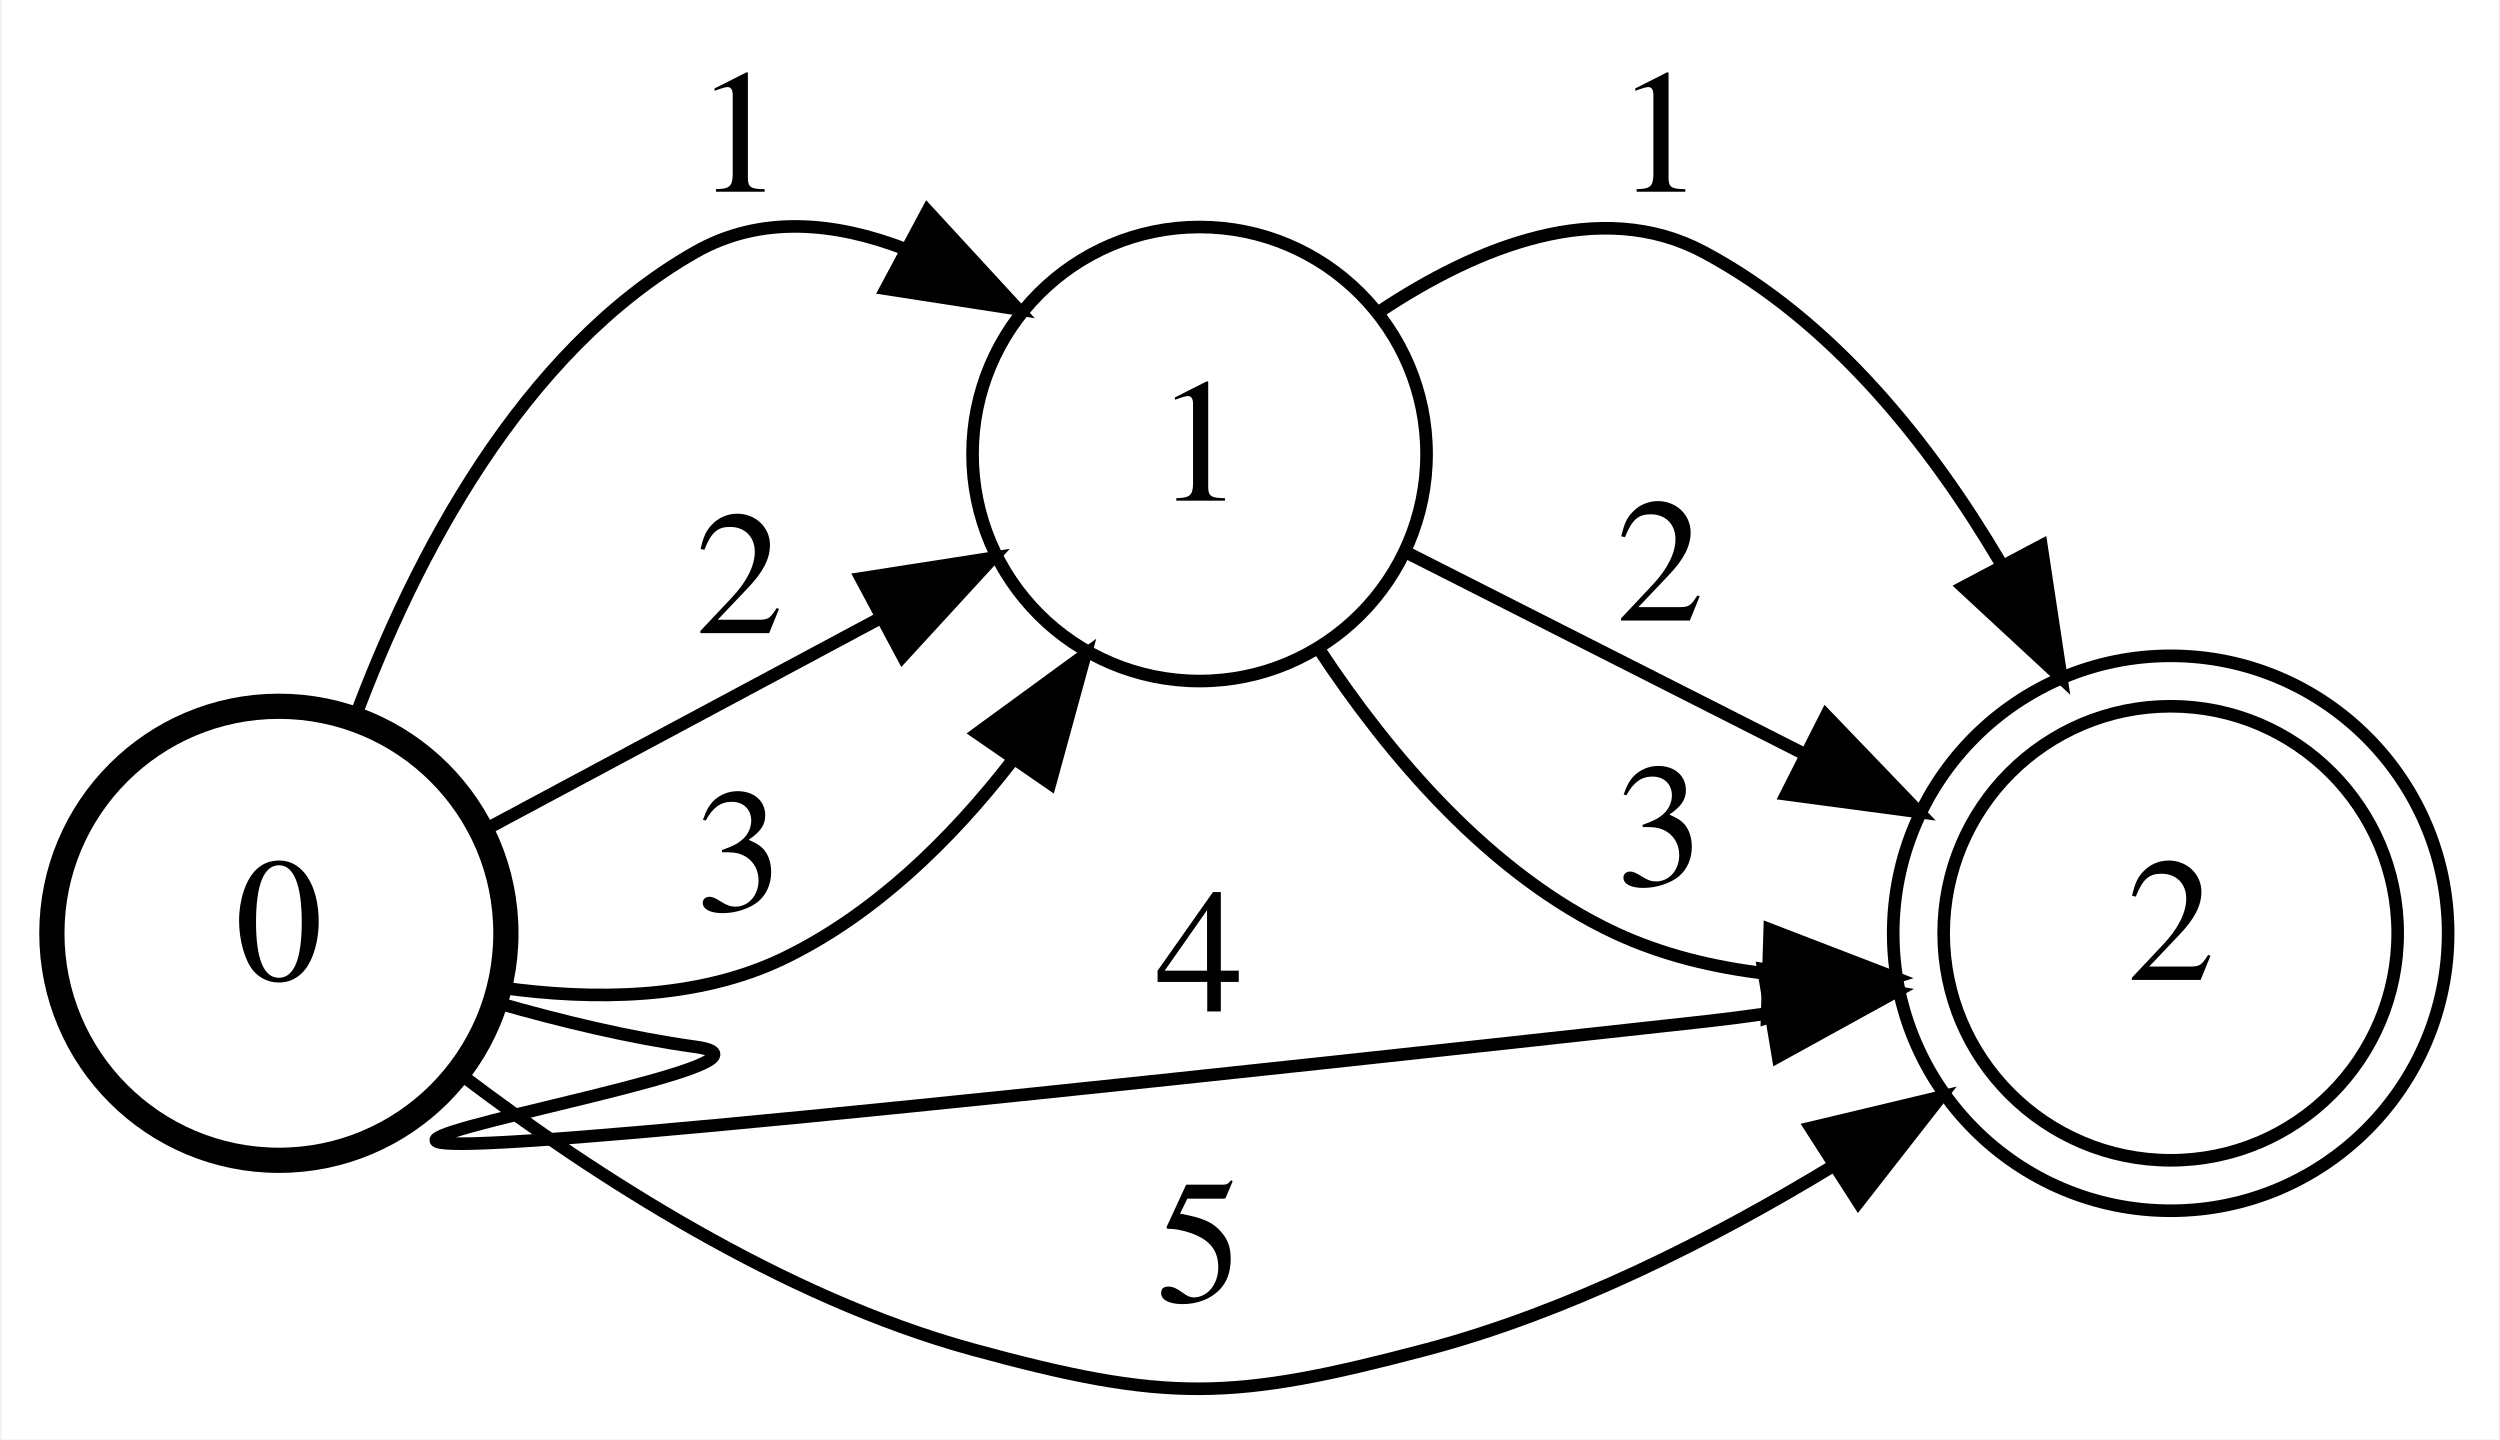
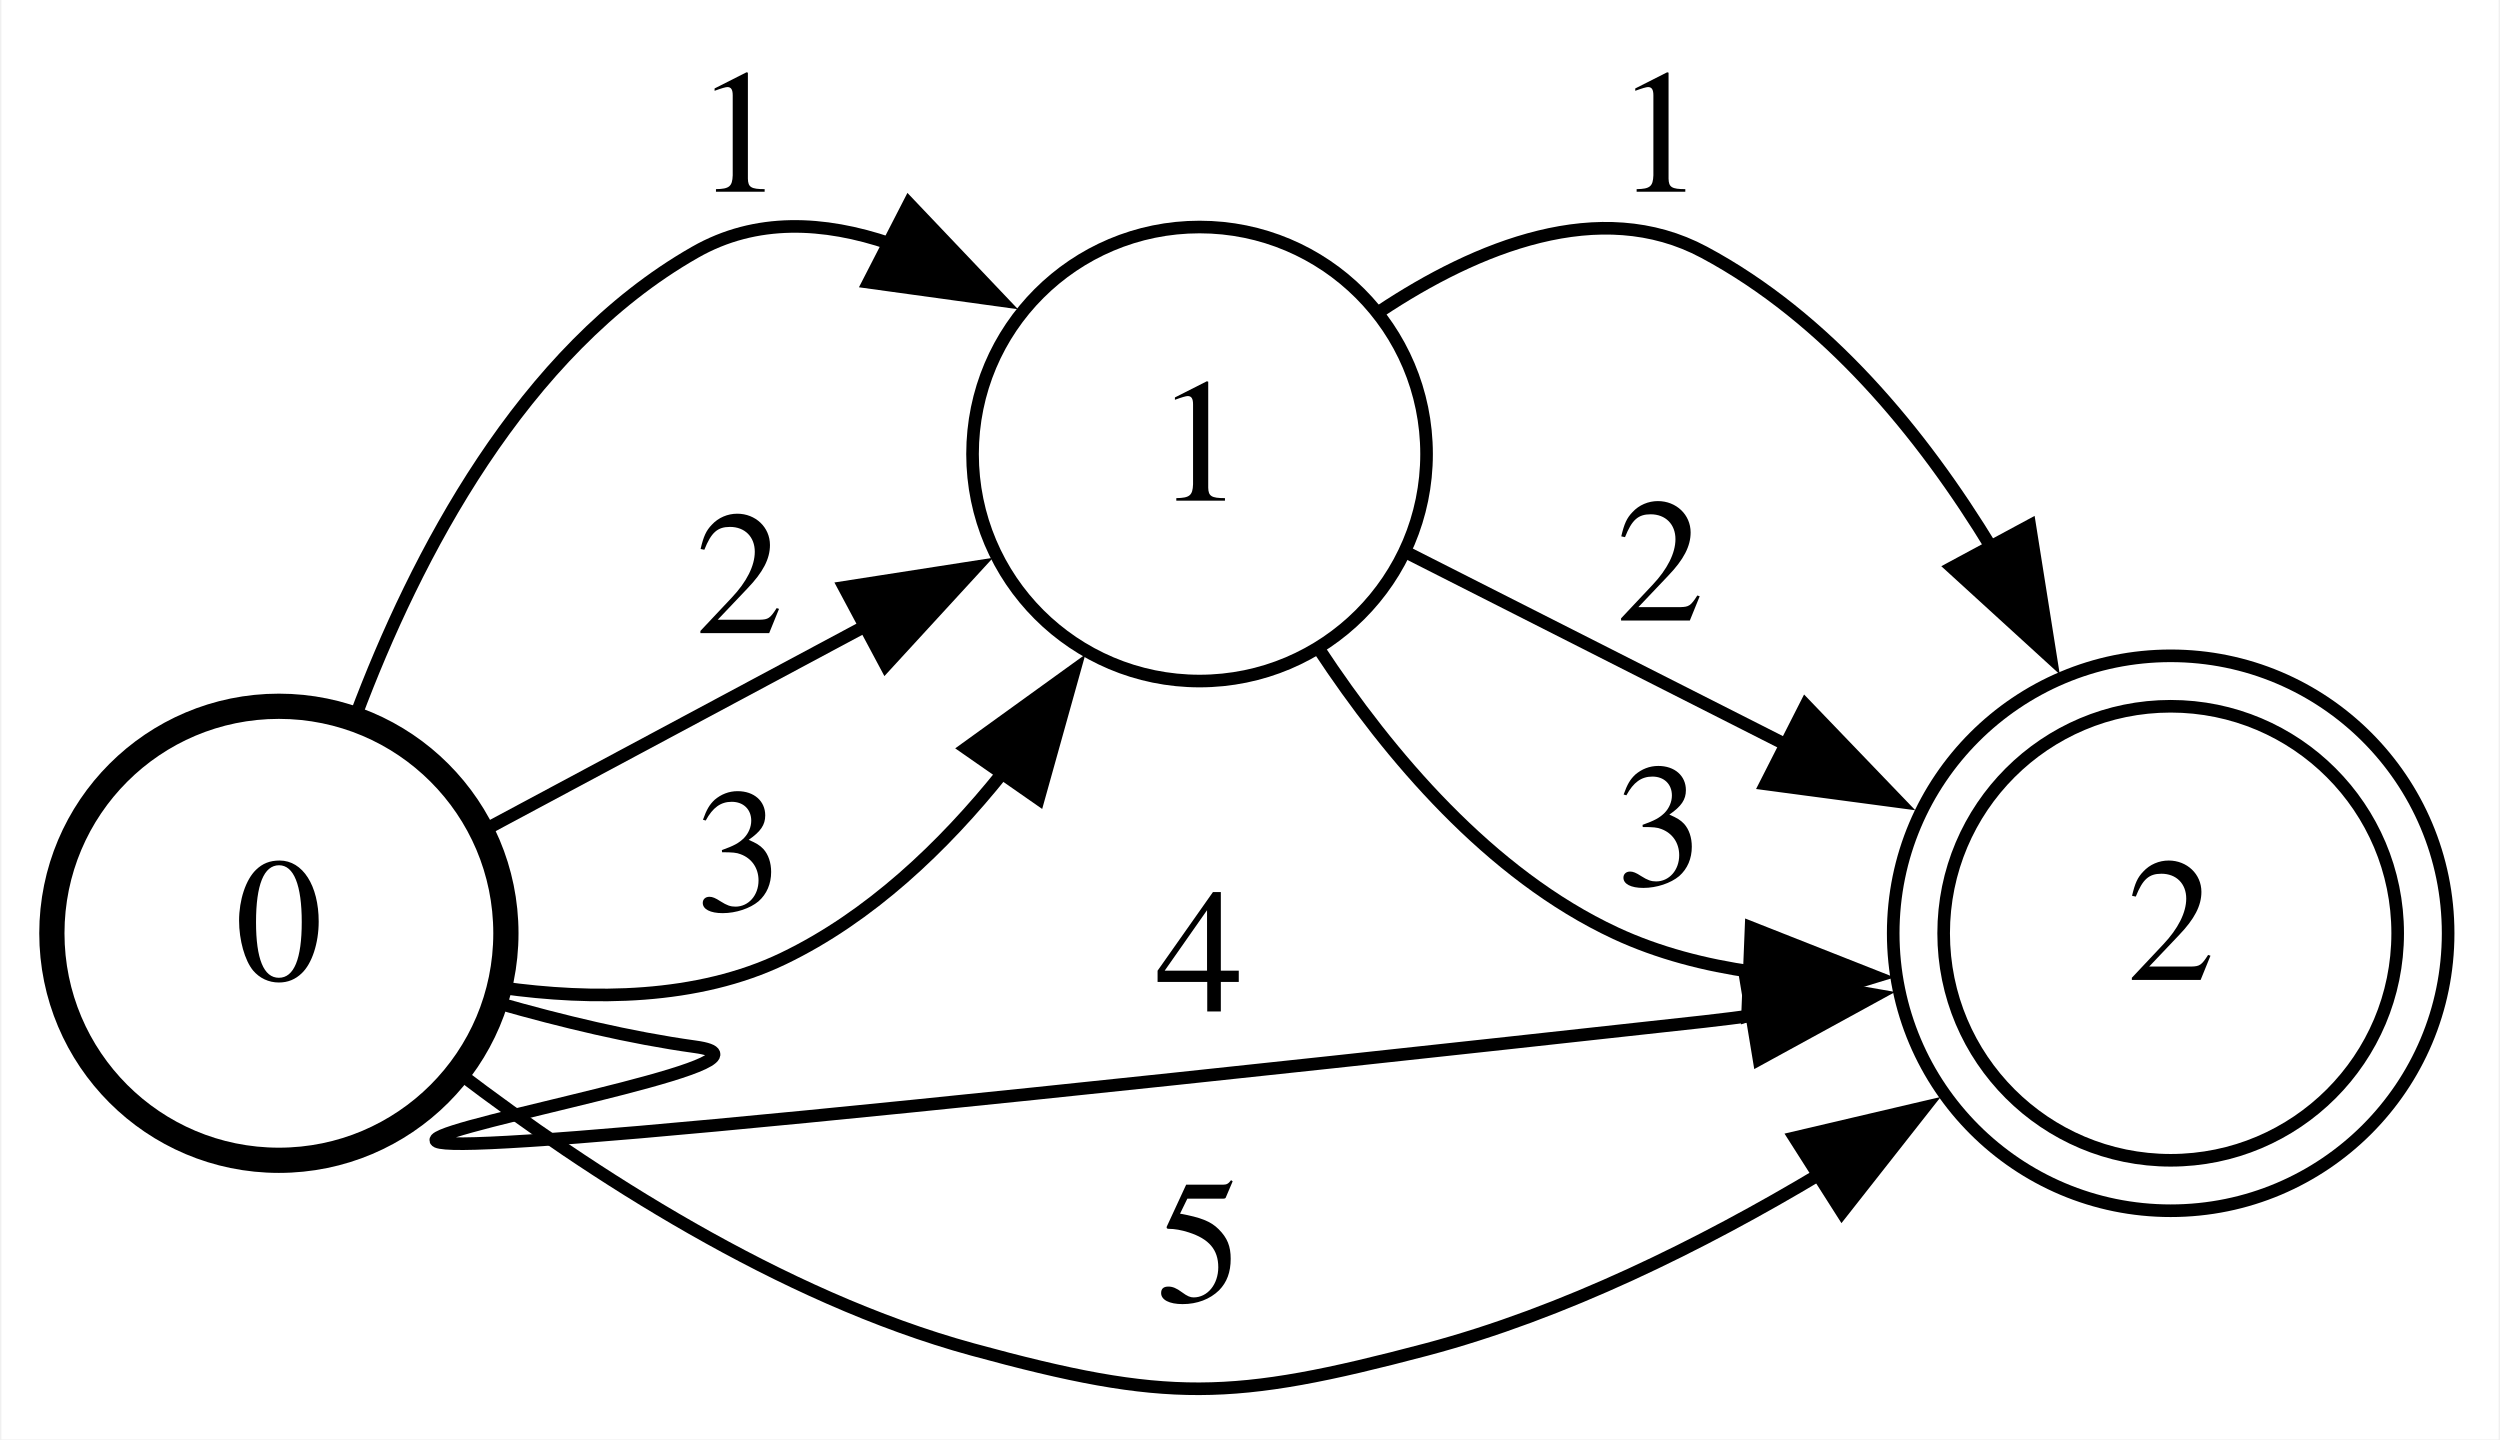
<svg xmlns="http://www.w3.org/2000/svg" width="198pt" height="114pt" viewBox="0.00 0.00 198.00 114.13">
  <g id="graph0" class="graph" transform="scale(1 1) rotate(0) translate(4 110.13)">
    <polygon fill="white" stroke="none" points="-4,4 -4,-110.13 194,-110.13 194,4 -4,4" />
    <g id="node1" class="node">
      <ellipse fill="none" stroke="black" stroke-width="2" cx="18" cy="-36.13" rx="18" ry="18" />
      <text text-anchor="middle" x="18" y="-32.43" font-family="Times,serif" font-size="14.00">0</text>
    </g>
    <g id="node2" class="node">
      <ellipse fill="none" stroke="black" cx="91" cy="-74.13" rx="18" ry="18" />
      <text text-anchor="middle" x="91" y="-70.43" font-family="Times,serif" font-size="14.00">1</text>
    </g>
    <g id="edge1" class="edge">
-       <path fill="none" stroke="black" d="M23.99,-53.11C28.71,-65.8 37.18,-82.26 51,-90.13 56.21,-93.1 62.09,-92.53 67.67,-90.38" />
-       <polygon fill="black" stroke="black" points="69.43,-93.4 76.6,-85.61 66.13,-87.23 69.43,-93.4" />
+       <path fill="none" stroke="black" d="M24.09,-53.37C28.83,-66.02 37.27,-82.31 51,-90.13 55.83,-92.89 61.23,-92.59 66.44,-90.82" />
+       <polygon fill="black" stroke="black" points="67.96,-93.98 75.26,-86.3 64.76,-87.75 67.96,-93.98" />
      <text text-anchor="middle" x="54.5" y="-94.93" font-family="Times,serif" font-size="14.00">1</text>
    </g>
    <g id="edge2" class="edge">
-       <path fill="none" stroke="black" d="M34.41,-44.38C43.52,-49.26 55.28,-55.55 65.63,-61.09" />
-       <polygon fill="black" stroke="black" points="64.16,-64.27 74.62,-65.9 67.46,-58.1 64.16,-64.27" />
+       <path fill="none" stroke="black" d="M34.41,-44.38C43.24,-49.11 54.56,-55.17 64.67,-60.58" />
+       <polygon fill="black" stroke="black" points="62.82,-63.56 73.29,-65.19 66.12,-57.38 62.82,-63.56" />
      <text text-anchor="middle" x="54.5" y="-59.93" font-family="Times,serif" font-size="14.00">2</text>
    </g>
    <g id="edge3" class="edge">
-       <path fill="none" stroke="black" d="M35.64,-31.82C42.84,-30.81 51.16,-30.84 58,-34.13 65.16,-37.58 71.23,-43.49 76.08,-49.73" />
-       <polygon fill="black" stroke="black" points="73.39,-51.99 81.95,-58.24 79.15,-48.02 73.39,-51.99" />
+       <path fill="none" stroke="black" d="M35.64,-31.82C42.84,-30.81 51.16,-30.84 58,-34.13 64.84,-37.42 70.67,-42.96 75.41,-48.88" />
+       <polygon fill="black" stroke="black" points="72.49,-50.8 81.08,-57 78.23,-46.8 72.49,-50.8" />
      <text text-anchor="middle" x="54.5" y="-37.93" font-family="Times,serif" font-size="14.00">3</text>
    </g>
    <g id="node3" class="node">
      <ellipse fill="none" stroke="black" cx="168" cy="-36.13" rx="18" ry="18" />
      <ellipse fill="none" stroke="black" cx="168" cy="-36.13" rx="22" ry="22" />
      <text text-anchor="middle" x="168" y="-32.43" font-family="Times,serif" font-size="14.00">2</text>
    </g>
    <g id="edge4" class="edge">
-       <path fill="none" stroke="black" d="M35.43,-30.58C40.37,-29.17 45.85,-27.84 51,-27.13 66.34,-25.02 -44.46,-9.8 131,-29.13 132.7,-29.32 134.43,-29.54 136.18,-29.8" />
-       <polygon fill="black" stroke="black" points="135.71,-33.27 146.15,-31.47 136.87,-26.36 135.71,-33.27" />
+       <path fill="none" stroke="black" d="M35.43,-30.58C40.37,-29.17 45.85,-27.84 51,-27.13 66.34,-25.02 -44.46,-9.8 131,-29.13 132.39,-29.29 133.8,-29.46 135.23,-29.66" />
+       <polygon fill="black" stroke="black" points="134.22,-33.04 144.66,-31.23 135.36,-26.14 134.22,-33.04" />
      <text text-anchor="middle" x="91" y="-29.93" font-family="Times,serif" font-size="14.00">4</text>
    </g>
    <g id="edge5" class="edge">
-       <path fill="none" stroke="black" d="M32.63,-24.78C42.98,-16.95 57.95,-7.25 73,-3.13 88.43,1.09 93.53,0.96 109,-3.13 120.2,-6.1 131.51,-11.78 141.12,-17.61" />
-       <polygon fill="black" stroke="black" points="139.46,-20.7 149.76,-23.16 143.24,-14.81 139.46,-20.7" />
+       <path fill="none" stroke="black" d="M32.2,-25.11C42.56,-17.22 57.74,-7.3 73,-3.13 88.43,1.09 93.53,0.96 109,-3.13 119.86,-6.01 130.81,-11.43 140.23,-17.07" />
+       <polygon fill="black" stroke="black" points="138.18,-19.92 148.49,-22.34 141.94,-14.01 138.18,-19.92" />
      <text text-anchor="middle" x="91" y="-6.93" font-family="Times,serif" font-size="14.00">5</text>
    </g>
    <g id="edge6" class="edge">
-       <path fill="none" stroke="black" d="M105.31,-85.45C112.99,-90.55 122.74,-94.55 131,-90.13 141.09,-84.73 148.84,-75.12 154.52,-65.49" />
-       <polygon fill="black" stroke="black" points="157.75,-66.86 159.33,-56.38 151.56,-63.58 157.75,-66.86" />
+       <path fill="none" stroke="black" d="M105.31,-85.45C112.99,-90.55 122.74,-94.55 131,-90.13 140.7,-84.94 148.24,-75.85 153.86,-66.59" />
+       <polygon fill="black" stroke="black" points="156.83,-68.45 158.49,-57.99 150.67,-65.13 156.83,-68.45" />
      <text text-anchor="middle" x="127.5" y="-94.93" font-family="Times,serif" font-size="14.00">1</text>
    </g>
    <g id="edge7" class="edge">
-       <path fill="none" stroke="black" d="M107.54,-66.26C116.63,-61.65 128.39,-55.7 139.04,-50.3" />
-       <polygon fill="black" stroke="black" points="140.68,-53.39 148.02,-45.75 137.52,-47.15 140.68,-53.39" />
+       <path fill="none" stroke="black" d="M107.54,-66.26C116.2,-61.87 127.28,-56.26 137.52,-51.07" />
+       <polygon fill="black" stroke="black" points="139.06,-54.21 146.4,-46.57 135.89,-47.97 139.06,-54.21" />
      <text text-anchor="middle" x="127.5" y="-60.93" font-family="Times,serif" font-size="14.00">2</text>
    </g>
    <g id="edge8" class="edge">
-       <path fill="none" stroke="black" d="M100.49,-58.63C105.99,-50.29 113.99,-40.79 124,-36.13 127.7,-34.41 131.78,-33.42 135.92,-32.94" />
-       <polygon fill="black" stroke="black" points="136.21,-36.43 146.1,-32.62 136,-29.43 136.21,-36.43" />
+       <path fill="none" stroke="black" d="M100.49,-58.63C105.99,-50.29 113.99,-40.79 124,-36.13 127.38,-34.56 131.09,-33.6 134.85,-33.07" />
+       <polygon fill="black" stroke="black" points="134.73,-36.58 144.59,-32.69 134.45,-29.59 134.73,-36.58" />
      <text text-anchor="middle" x="127.5" y="-39.93" font-family="Times,serif" font-size="14.00">3</text>
    </g>
  </g>
</svg>
